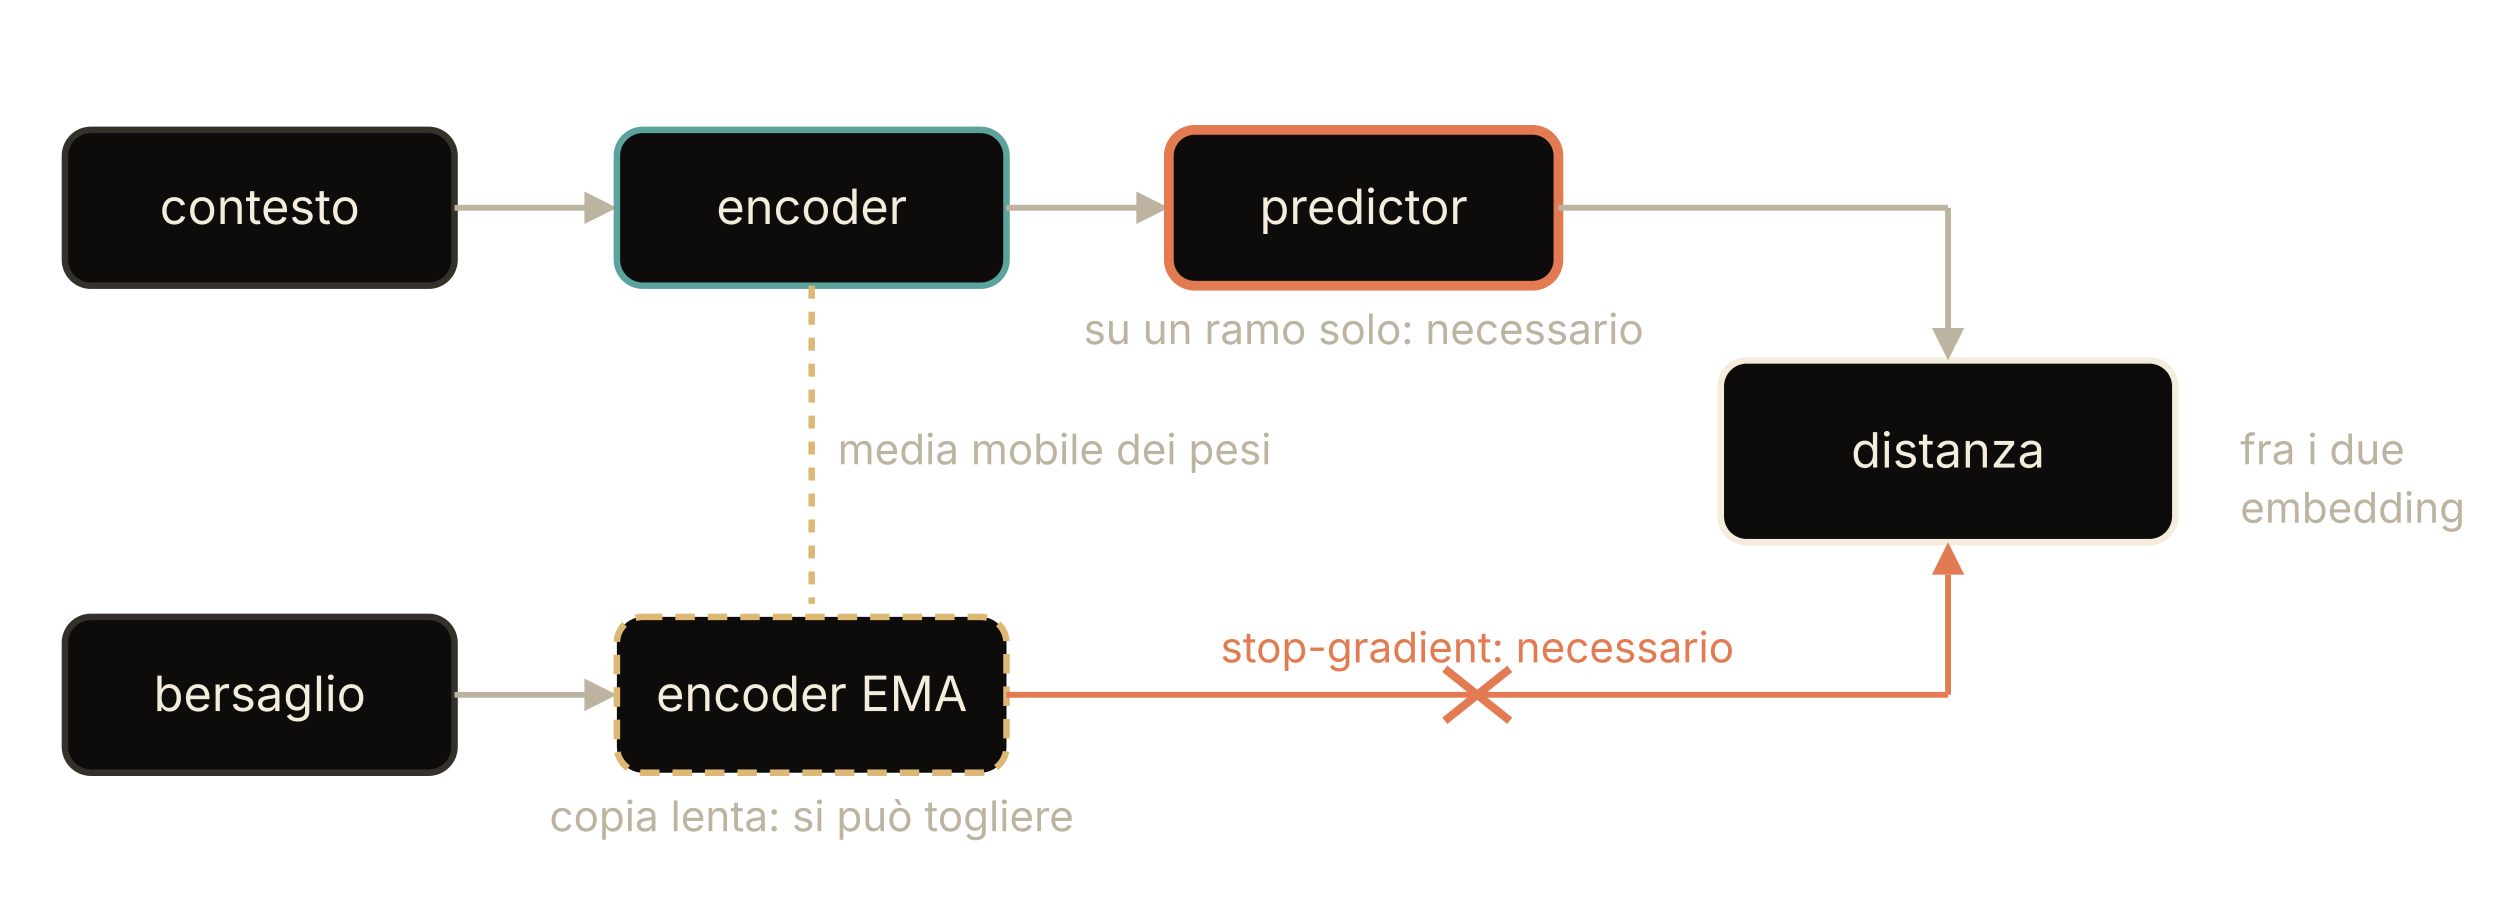
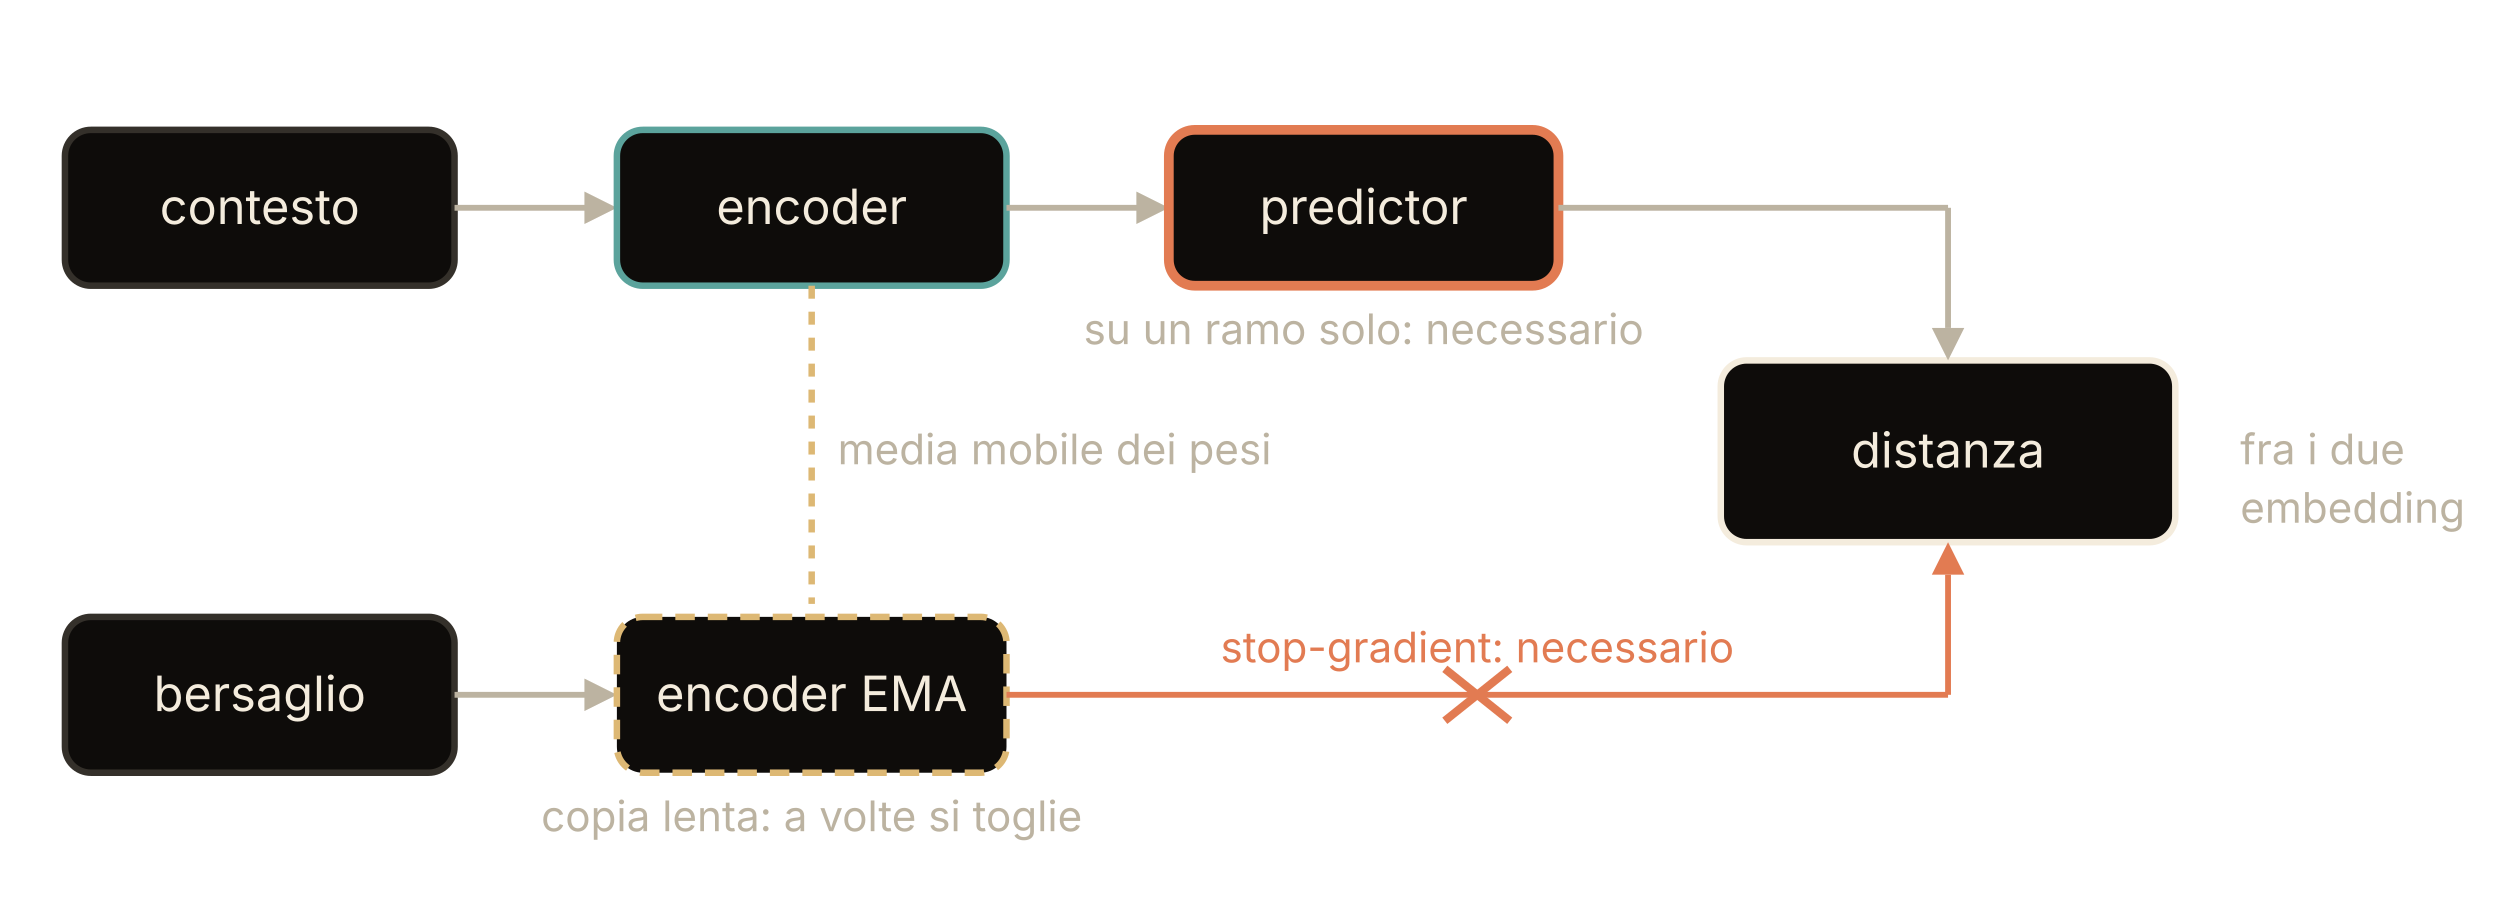
- <svg xmlns="http://www.w3.org/2000/svg" viewBox="0 0 770 278" role="img" aria-label="Due rami. In alto il contesto passa per l'encoder e poi per il predictor, che esiste su un ramo solo ed è necessario. In basso il bersaglio passa per una copia dell'encoder aggiornata come media mobile dei pesi, che si può togliere; la sua uscita va alla perdita con uno stop-gradient, anch'esso necessario, segnato da una croce sulla freccia. La perdita misura la distanza fra i due embedding.">
+ <svg xmlns="http://www.w3.org/2000/svg" viewBox="0 0 770 278" role="img" aria-label="Due rami. In alto il contesto passa per l'encoder e poi per il predictor, che esiste su un ramo solo ed è necessario. In basso il bersaglio passa per una copia dell'encoder aggiornata come media mobile dei pesi, che a certe condizioni si può togliere; la sua uscita va alla perdita con uno stop-gradient, anch'esso necessario, segnato da una croce sulla freccia. La perdita misura la distanza fra i due embedding.">
  <style>
    svg  { --d: 8.0s; }
    .ax  { stroke:#34302A; stroke-width:2; fill:none; }
    .axc { stroke:#221F1A; stroke-width:1.5; }
    .lbl { font-family:Inter, system-ui, sans-serif; font-size:15px; fill:#F4ECDD; }
    .lbs { font-family:Inter, system-ui, sans-serif; font-size:13px; fill:#BCB3A1; }
    .ttl { font-family:Fraunces, Georgia, serif; font-size:16px; font-style:italic; fill:#F4ECDD; }
    .box { fill:#0E0C0A; stroke:#5BA39C; stroke-width:2; }
    .dato { fill:#0E0C0A; stroke:#34302A; stroke-width:2; }
    .chiave { fill:#0E0C0A; stroke:#E27B52; stroke-width:3; }
    .copia { fill:#0E0C0A; stroke:#DDB874; stroke-width:2; stroke-dasharray:6 4; }
    .perdita { fill:#0E0C0A; stroke:#F4ECDD; stroke-width:2; }
    .fl { stroke:#BCB3A1; stroke-width:1.8; }
    .sg { stroke:#E27B52; }
    .sgt { fill:#E27B52; }
    .taglio { stroke:#E27B52; stroke-width:2.5; }
    .pt { fill:#BCB3A1; }
    .ptsg { fill:#E27B52; }
    .ema { stroke:#DDB874; stroke-width:2; stroke-dasharray:4 4; }
    
    @media (prefers-reduced-motion:reduce) { * { animation:none !important; } }
  </style>
  <rect class="dato" x="20" y="40" width="120" height="48" rx="8" />
  <text class="lbl" x="80" y="69" text-anchor="middle">contesto</text>
  <line class="fl" x1="140" y1="64" x2="181" y2="64" />
  <polygon class="pt" points="180,59 190,64 180,69" />
  <rect class="box" x="190" y="40" width="120" height="48" rx="8" />
  <text class="lbl" x="250" y="69" text-anchor="middle">encoder</text>
  <line class="fl" x1="310" y1="64" x2="351" y2="64" />
  <polygon class="pt" points="350,59 360,64 350,69" />
  <rect class="chiave" x="360" y="40" width="120" height="48" rx="8" />
  <text class="lbl" x="420" y="69" text-anchor="middle">predictor</text>
  <text class="lbs" x="420" y="106" text-anchor="middle">su un ramo solo: necessario</text>
  <line class="fl" x1="480" y1="64" x2="600" y2="64" />
  <rect class="dato" x="20" y="190" width="120" height="48" rx="8" />
  <text class="lbl" x="80" y="219" text-anchor="middle">bersaglio</text>
  <line class="fl" x1="140" y1="214" x2="181" y2="214" />
  <polygon class="pt" points="180,209 190,214 180,219" />
  <rect class="copia" x="190" y="190" width="120" height="48" rx="8" />
  <text class="lbl" x="250" y="219" text-anchor="middle">encoder EMA</text>
-   <text class="lbs" x="250" y="256" text-anchor="middle">copia lenta: si può togliere</text>
+   <text class="lbs" x="250" y="256" text-anchor="middle">copia lenta: a volte si toglie</text>
  <line class="fl sg" x1="310" y1="214" x2="600" y2="214" />
  <text class="lbs sgt" x="455" y="204" text-anchor="middle">stop-gradient: necessario</text>
  <line class="taglio" x1="445" y1="206" x2="465" y2="222" />
  <line class="taglio" x1="465" y1="206" x2="445" y2="222" />
  <rect class="perdita" x="530" y="111" width="140" height="56" rx="8" />
  <text class="lbl" x="600" y="144" text-anchor="middle">distanza</text>
  <text class="lbs" x="690" y="143">fra i due</text>
  <text class="lbs" x="690" y="161">embedding</text>
  <line class="fl" x1="600" y1="64" x2="600" y2="101" />
  <polygon class="pt" points="595,101 605,101 600,111" />
  <line class="fl sg" x1="600" y1="214" x2="600" y2="177" />
  <polygon class="ptsg" points="595,177 605,177 600,167" />
  <line class="ema" x1="250" y1="88" x2="250" y2="186" />
  <text class="lbs" x="258" y="143">media mobile dei pesi</text>
</svg>
